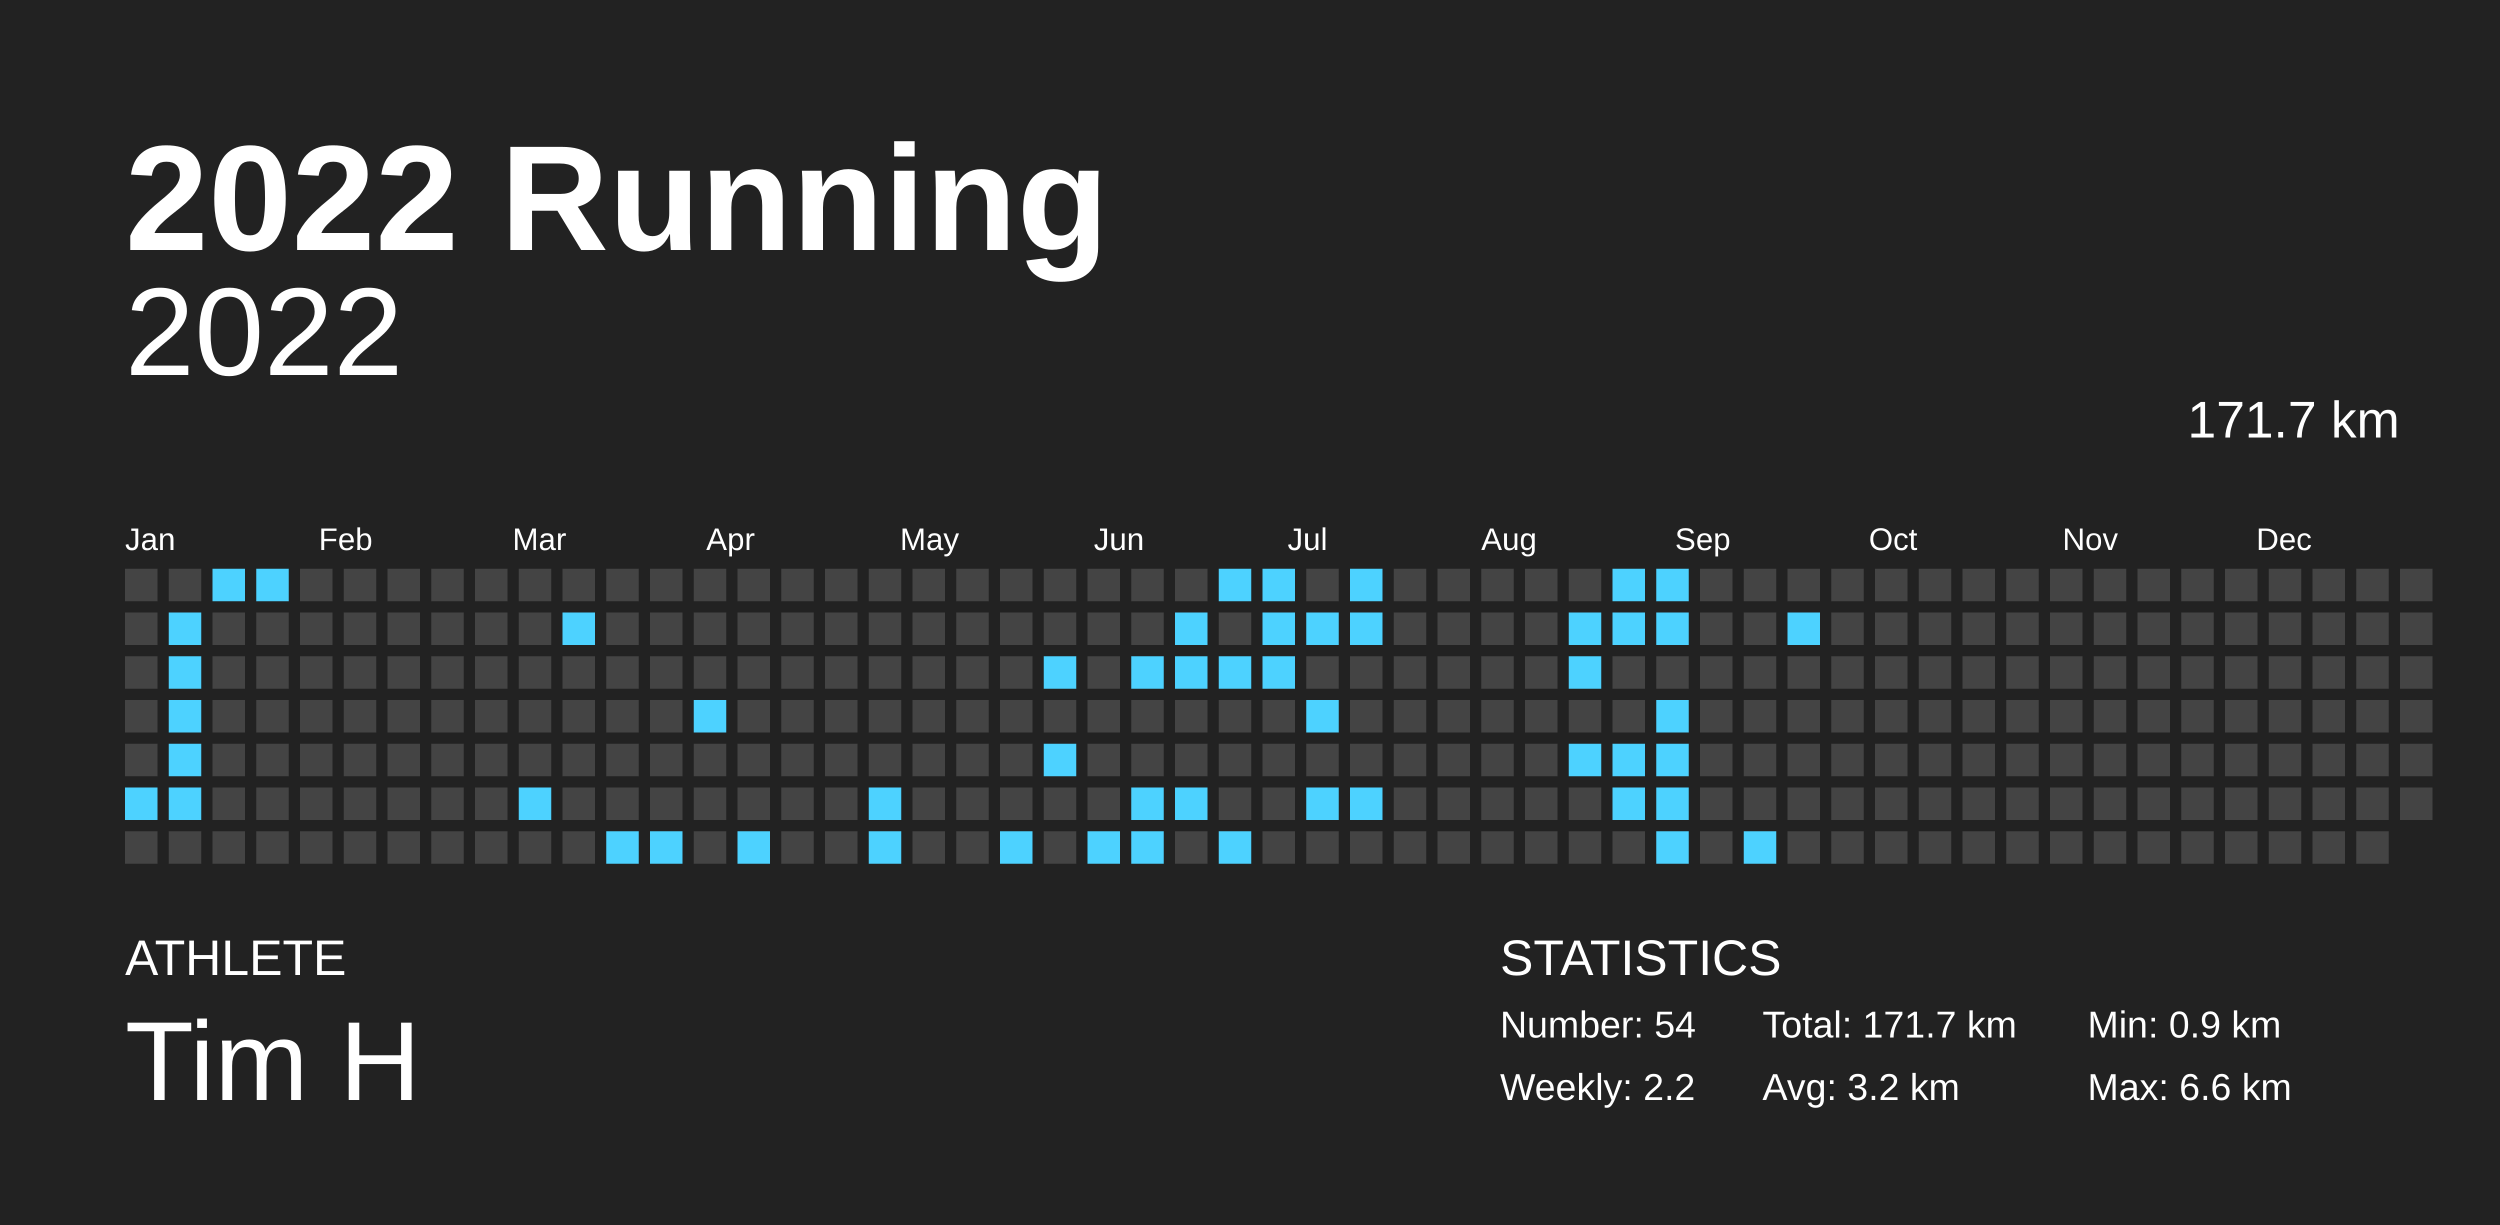
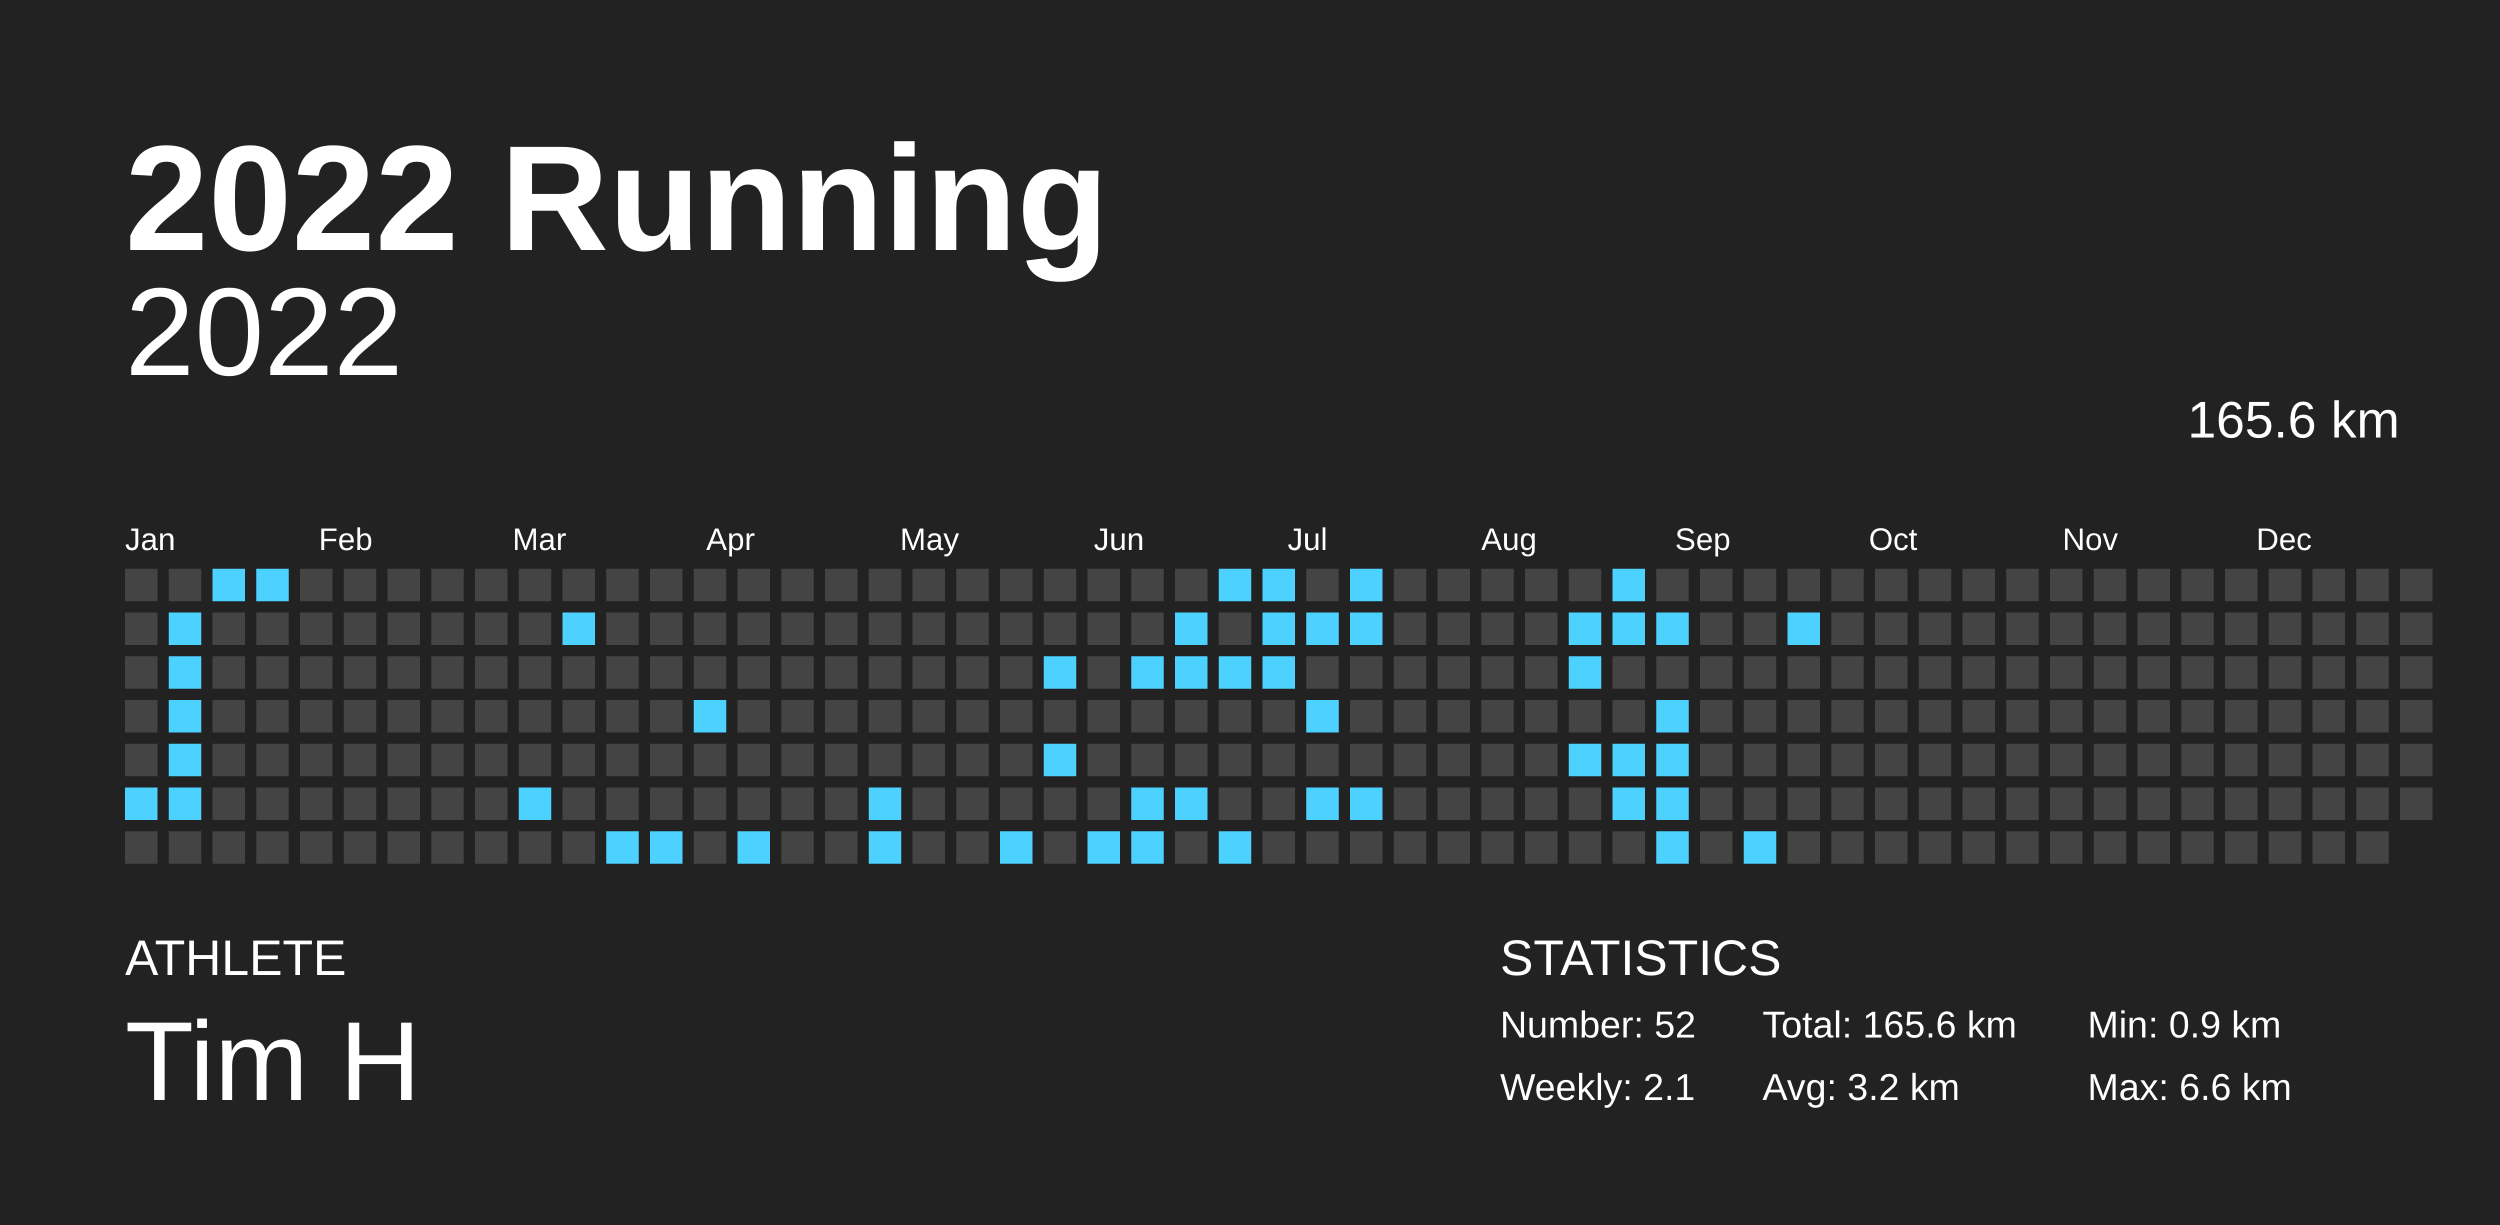
<svg xmlns="http://www.w3.org/2000/svg" baseProfile="full" height="98mm" version="1.1" viewBox="0,0,200,98" width="200mm">
  <defs />
  <rect fill="#222222" height="98" width="200" x="0" y="0" />
  <text fill="#FFFFFF" style="font-size:12px; font-family:Arial; font-weight:bold;" x="10" y="20">2022 Running</text>
  <text fill="#FFFFFF" style="font-size:4px; font-family:Arial" x="10" y="78">ATHLETE</text>
  <text fill="#FFFFFF" style="font-size:9px; font-family:Arial" x="10" y="88">Tim H</text>
  <text fill="#FFFFFF" style="font-size:4px; font-family:Arial" x="120" y="78">STATISTICS</text>
-   <text fill="#FFFFFF" style="font-size:3px; font-family:Arial" x="120" y="83">Number: 54</text>
-   <text fill="#FFFFFF" style="font-size:3px; font-family:Arial" x="120" y="88">Weekly: 2.2</text>
-   <text fill="#FFFFFF" style="font-size:3px; font-family:Arial" x="141" y="83">Total: 171.7 km</text>
+   <text fill="#FFFFFF" style="font-size:3px; font-family:Arial" x="120" y="83">Number: 52</text>
+   <text fill="#FFFFFF" style="font-size:3px; font-family:Arial" x="120" y="88">Weekly: 2.1</text>
+   <text fill="#FFFFFF" style="font-size:3px; font-family:Arial" x="141" y="83">Total: 165.6 km</text>
  <text fill="#FFFFFF" style="font-size:3px; font-family:Arial" x="141" y="88">Avg: 3.2 km</text>
  <text fill="#FFFFFF" style="font-size:3px; font-family:Arial" x="167" y="83">Min: 0.9 km</text>
  <text fill="#FFFFFF" style="font-size:3px; font-family:Arial" x="167" y="88">Max: 6.6 km</text>
  <text alignment-baseline="hanging" fill="#FFFFFF" style="font-size:10.0px; font-family:Arial;" x="10" y="30">2022</text>
-   <text alignment-baseline="hanging" fill="#FFFFFF" style="font-size:4.125px; font-family:Arial;" x="175" y="35">171.7 km</text>
+   <text alignment-baseline="hanging" fill="#FFFFFF" style="font-size:4.125px; font-family:Arial;" x="175" y="35">165.6 km</text>
  <text fill="#FFFFFF" style="font-size:2.5px; font-family:Arial" x="10.0" y="44">Jan</text>
  <text fill="#FFFFFF" style="font-size:2.5px; font-family:Arial" x="25.5" y="44">Feb</text>
  <text fill="#FFFFFF" style="font-size:2.5px; font-family:Arial" x="41.0" y="44">Mar</text>
  <text fill="#FFFFFF" style="font-size:2.5px; font-family:Arial" x="56.5" y="44">Apr</text>
  <text fill="#FFFFFF" style="font-size:2.5px; font-family:Arial" x="72.0" y="44">May</text>
  <text fill="#FFFFFF" style="font-size:2.5px; font-family:Arial" x="87.5" y="44">Jun</text>
  <text fill="#FFFFFF" style="font-size:2.5px; font-family:Arial" x="103.0" y="44">Jul</text>
  <text fill="#FFFFFF" style="font-size:2.5px; font-family:Arial" x="118.5" y="44">Aug</text>
  <text fill="#FFFFFF" style="font-size:2.5px; font-family:Arial" x="134.0" y="44">Sep</text>
  <text fill="#FFFFFF" style="font-size:2.5px; font-family:Arial" x="149.5" y="44">Oct</text>
  <text fill="#FFFFFF" style="font-size:2.5px; font-family:Arial" x="165.0" y="44">Nov</text>
  <text fill="#FFFFFF" style="font-size:2.5px; font-family:Arial" x="180.5" y="44">Dec</text>
  <rect fill="#444444" height="2.6" width="2.6" x="10.0" y="45.5" />
  <rect fill="#444444" height="2.6" width="2.6" x="10.0" y="49.0" />
  <rect fill="#444444" height="2.6" width="2.6" x="10.0" y="52.5" />
  <rect fill="#444444" height="2.6" width="2.6" x="10.0" y="56.0" />
  <rect fill="#444444" height="2.6" width="2.6" x="10.0" y="59.5" />
  <rect fill="#4dd2ff" height="2.6" width="2.6" x="10.0" y="63.0" />
  <rect fill="#444444" height="2.6" width="2.6" x="10.0" y="66.5" />
  <rect fill="#444444" height="2.6" width="2.6" x="13.5" y="45.5" />
  <rect fill="#4dd2ff" height="2.6" width="2.6" x="13.5" y="49.0" />
  <rect fill="#4dd2ff" height="2.6" width="2.6" x="13.5" y="52.5" />
  <rect fill="#4dd2ff" height="2.6" width="2.6" x="13.5" y="56.0" />
  <rect fill="#4dd2ff" height="2.6" width="2.6" x="13.5" y="59.5" />
  <rect fill="#4dd2ff" height="2.6" width="2.6" x="13.5" y="63.0" />
  <rect fill="#444444" height="2.6" width="2.6" x="13.5" y="66.5" />
  <rect fill="#4dd2ff" height="2.6" width="2.6" x="17.0" y="45.5" />
  <rect fill="#444444" height="2.6" width="2.6" x="17.0" y="49.0" />
  <rect fill="#444444" height="2.6" width="2.6" x="17.0" y="52.5" />
  <rect fill="#444444" height="2.6" width="2.6" x="17.0" y="56.0" />
  <rect fill="#444444" height="2.6" width="2.6" x="17.0" y="59.5" />
  <rect fill="#444444" height="2.6" width="2.6" x="17.0" y="63.0" />
  <rect fill="#444444" height="2.6" width="2.6" x="17.0" y="66.5" />
  <rect fill="#4dd2ff" height="2.6" width="2.6" x="20.5" y="45.5" />
  <rect fill="#444444" height="2.6" width="2.6" x="20.5" y="49.0" />
  <rect fill="#444444" height="2.6" width="2.6" x="20.5" y="52.5" />
  <rect fill="#444444" height="2.6" width="2.6" x="20.5" y="56.0" />
  <rect fill="#444444" height="2.6" width="2.6" x="20.5" y="59.5" />
  <rect fill="#444444" height="2.6" width="2.6" x="20.5" y="63.0" />
  <rect fill="#444444" height="2.6" width="2.6" x="20.5" y="66.5" />
  <rect fill="#444444" height="2.6" width="2.6" x="24.0" y="45.5" />
  <rect fill="#444444" height="2.6" width="2.6" x="24.0" y="49.0" />
  <rect fill="#444444" height="2.6" width="2.6" x="24.0" y="52.5" />
  <rect fill="#444444" height="2.6" width="2.6" x="24.0" y="56.0" />
  <rect fill="#444444" height="2.6" width="2.6" x="24.0" y="59.5" />
  <rect fill="#444444" height="2.6" width="2.6" x="24.0" y="63.0" />
  <rect fill="#444444" height="2.6" width="2.6" x="24.0" y="66.5" />
  <rect fill="#444444" height="2.6" width="2.6" x="27.5" y="45.5" />
  <rect fill="#444444" height="2.6" width="2.6" x="27.5" y="49.0" />
  <rect fill="#444444" height="2.6" width="2.6" x="27.5" y="52.5" />
  <rect fill="#444444" height="2.6" width="2.6" x="27.5" y="56.0" />
  <rect fill="#444444" height="2.6" width="2.6" x="27.5" y="59.5" />
  <rect fill="#444444" height="2.6" width="2.6" x="27.5" y="63.0" />
  <rect fill="#444444" height="2.6" width="2.6" x="27.5" y="66.5" />
  <rect fill="#444444" height="2.6" width="2.6" x="31.0" y="45.5" />
  <rect fill="#444444" height="2.6" width="2.6" x="31.0" y="49.0" />
  <rect fill="#444444" height="2.6" width="2.6" x="31.0" y="52.5" />
  <rect fill="#444444" height="2.6" width="2.6" x="31.0" y="56.0" />
  <rect fill="#444444" height="2.6" width="2.6" x="31.0" y="59.5" />
  <rect fill="#444444" height="2.6" width="2.6" x="31.0" y="63.0" />
  <rect fill="#444444" height="2.6" width="2.6" x="31.0" y="66.5" />
  <rect fill="#444444" height="2.6" width="2.6" x="34.5" y="45.5" />
  <rect fill="#444444" height="2.6" width="2.6" x="34.5" y="49.0" />
  <rect fill="#444444" height="2.6" width="2.6" x="34.5" y="52.5" />
  <rect fill="#444444" height="2.6" width="2.6" x="34.5" y="56.0" />
  <rect fill="#444444" height="2.6" width="2.6" x="34.5" y="59.5" />
  <rect fill="#444444" height="2.6" width="2.6" x="34.5" y="63.0" />
  <rect fill="#444444" height="2.6" width="2.6" x="34.5" y="66.5" />
  <rect fill="#444444" height="2.6" width="2.6" x="38.0" y="45.5" />
  <rect fill="#444444" height="2.6" width="2.6" x="38.0" y="49.0" />
  <rect fill="#444444" height="2.6" width="2.6" x="38.0" y="52.5" />
  <rect fill="#444444" height="2.6" width="2.6" x="38.0" y="56.0" />
  <rect fill="#444444" height="2.6" width="2.6" x="38.0" y="59.5" />
  <rect fill="#444444" height="2.6" width="2.6" x="38.0" y="63.0" />
  <rect fill="#444444" height="2.6" width="2.6" x="38.0" y="66.5" />
  <rect fill="#444444" height="2.6" width="2.6" x="41.5" y="45.5" />
  <rect fill="#444444" height="2.6" width="2.6" x="41.5" y="49.0" />
  <rect fill="#444444" height="2.6" width="2.6" x="41.5" y="52.5" />
  <rect fill="#444444" height="2.6" width="2.6" x="41.5" y="56.0" />
  <rect fill="#444444" height="2.6" width="2.6" x="41.5" y="59.5" />
  <rect fill="#4dd2ff" height="2.6" width="2.6" x="41.5" y="63.0" />
  <rect fill="#444444" height="2.6" width="2.6" x="41.5" y="66.5" />
  <rect fill="#444444" height="2.6" width="2.6" x="45.0" y="45.5" />
  <rect fill="#4dd2ff" height="2.6" width="2.6" x="45.0" y="49.0" />
  <rect fill="#444444" height="2.6" width="2.6" x="45.0" y="52.5" />
  <rect fill="#444444" height="2.6" width="2.6" x="45.0" y="56.0" />
  <rect fill="#444444" height="2.6" width="2.6" x="45.0" y="59.5" />
  <rect fill="#444444" height="2.6" width="2.6" x="45.0" y="63.0" />
  <rect fill="#444444" height="2.6" width="2.6" x="45.0" y="66.5" />
  <rect fill="#444444" height="2.6" width="2.6" x="48.5" y="45.5" />
  <rect fill="#444444" height="2.6" width="2.6" x="48.5" y="49.0" />
  <rect fill="#444444" height="2.6" width="2.6" x="48.5" y="52.5" />
  <rect fill="#444444" height="2.6" width="2.6" x="48.5" y="56.0" />
  <rect fill="#444444" height="2.6" width="2.6" x="48.5" y="59.5" />
  <rect fill="#444444" height="2.6" width="2.6" x="48.5" y="63.0" />
  <rect fill="#4dd2ff" height="2.6" width="2.6" x="48.5" y="66.5" />
  <rect fill="#444444" height="2.6" width="2.6" x="52.0" y="45.5" />
  <rect fill="#444444" height="2.6" width="2.6" x="52.0" y="49.0" />
  <rect fill="#444444" height="2.6" width="2.6" x="52.0" y="52.5" />
  <rect fill="#444444" height="2.6" width="2.6" x="52.0" y="56.0" />
  <rect fill="#444444" height="2.6" width="2.6" x="52.0" y="59.5" />
  <rect fill="#444444" height="2.6" width="2.6" x="52.0" y="63.0" />
  <rect fill="#4dd2ff" height="2.6" width="2.6" x="52.0" y="66.5" />
  <rect fill="#444444" height="2.6" width="2.6" x="55.5" y="45.5" />
  <rect fill="#444444" height="2.6" width="2.6" x="55.5" y="49.0" />
  <rect fill="#444444" height="2.6" width="2.6" x="55.5" y="52.5" />
  <rect fill="#4dd2ff" height="2.6" width="2.6" x="55.5" y="56.0" />
  <rect fill="#444444" height="2.6" width="2.6" x="55.5" y="59.5" />
  <rect fill="#444444" height="2.6" width="2.6" x="55.5" y="63.0" />
  <rect fill="#444444" height="2.6" width="2.6" x="55.5" y="66.5" />
  <rect fill="#444444" height="2.6" width="2.6" x="59.0" y="45.5" />
  <rect fill="#444444" height="2.6" width="2.6" x="59.0" y="49.0" />
  <rect fill="#444444" height="2.6" width="2.6" x="59.0" y="52.5" />
  <rect fill="#444444" height="2.6" width="2.6" x="59.0" y="56.0" />
  <rect fill="#444444" height="2.6" width="2.6" x="59.0" y="59.5" />
  <rect fill="#444444" height="2.6" width="2.6" x="59.0" y="63.0" />
  <rect fill="#4dd2ff" height="2.6" width="2.6" x="59.0" y="66.5" />
  <rect fill="#444444" height="2.6" width="2.6" x="62.5" y="45.5" />
  <rect fill="#444444" height="2.6" width="2.6" x="62.5" y="49.0" />
  <rect fill="#444444" height="2.6" width="2.6" x="62.5" y="52.5" />
  <rect fill="#444444" height="2.6" width="2.6" x="62.5" y="56.0" />
  <rect fill="#444444" height="2.6" width="2.6" x="62.5" y="59.5" />
  <rect fill="#444444" height="2.6" width="2.6" x="62.5" y="63.0" />
  <rect fill="#444444" height="2.6" width="2.6" x="62.5" y="66.5" />
  <rect fill="#444444" height="2.6" width="2.6" x="66.0" y="45.5" />
  <rect fill="#444444" height="2.6" width="2.6" x="66.0" y="49.0" />
  <rect fill="#444444" height="2.6" width="2.6" x="66.0" y="52.5" />
  <rect fill="#444444" height="2.6" width="2.6" x="66.0" y="56.0" />
  <rect fill="#444444" height="2.6" width="2.6" x="66.0" y="59.5" />
  <rect fill="#444444" height="2.6" width="2.6" x="66.0" y="63.0" />
  <rect fill="#444444" height="2.6" width="2.6" x="66.0" y="66.5" />
  <rect fill="#444444" height="2.6" width="2.6" x="69.5" y="45.5" />
  <rect fill="#444444" height="2.6" width="2.6" x="69.5" y="49.0" />
  <rect fill="#444444" height="2.6" width="2.6" x="69.5" y="52.5" />
  <rect fill="#444444" height="2.6" width="2.6" x="69.5" y="56.0" />
  <rect fill="#444444" height="2.6" width="2.6" x="69.5" y="59.5" />
  <rect fill="#4dd2ff" height="2.6" width="2.6" x="69.5" y="63.0" />
  <rect fill="#4dd2ff" height="2.6" width="2.6" x="69.5" y="66.5" />
  <rect fill="#444444" height="2.6" width="2.6" x="73.0" y="45.5" />
  <rect fill="#444444" height="2.6" width="2.6" x="73.0" y="49.0" />
  <rect fill="#444444" height="2.6" width="2.6" x="73.0" y="52.5" />
  <rect fill="#444444" height="2.6" width="2.6" x="73.0" y="56.0" />
  <rect fill="#444444" height="2.6" width="2.6" x="73.0" y="59.5" />
  <rect fill="#444444" height="2.6" width="2.6" x="73.0" y="63.0" />
  <rect fill="#444444" height="2.6" width="2.6" x="73.0" y="66.5" />
  <rect fill="#444444" height="2.6" width="2.6" x="76.5" y="45.5" />
  <rect fill="#444444" height="2.6" width="2.6" x="76.5" y="49.0" />
  <rect fill="#444444" height="2.6" width="2.6" x="76.5" y="52.5" />
  <rect fill="#444444" height="2.6" width="2.6" x="76.5" y="56.0" />
  <rect fill="#444444" height="2.6" width="2.6" x="76.5" y="59.5" />
  <rect fill="#444444" height="2.6" width="2.6" x="76.5" y="63.0" />
  <rect fill="#444444" height="2.6" width="2.6" x="76.5" y="66.5" />
  <rect fill="#444444" height="2.6" width="2.6" x="80.0" y="45.5" />
  <rect fill="#444444" height="2.6" width="2.6" x="80.0" y="49.0" />
  <rect fill="#444444" height="2.6" width="2.6" x="80.0" y="52.5" />
  <rect fill="#444444" height="2.6" width="2.6" x="80.0" y="56.0" />
  <rect fill="#444444" height="2.6" width="2.6" x="80.0" y="59.5" />
  <rect fill="#444444" height="2.6" width="2.6" x="80.0" y="63.0" />
  <rect fill="#4dd2ff" height="2.6" width="2.6" x="80.0" y="66.5" />
  <rect fill="#444444" height="2.6" width="2.6" x="83.5" y="45.5" />
  <rect fill="#444444" height="2.6" width="2.6" x="83.5" y="49.0" />
  <rect fill="#4dd2ff" height="2.6" width="2.6" x="83.5" y="52.5" />
  <rect fill="#444444" height="2.6" width="2.6" x="83.5" y="56.0" />
  <rect fill="#4dd2ff" height="2.6" width="2.6" x="83.5" y="59.5" />
  <rect fill="#444444" height="2.6" width="2.6" x="83.5" y="63.0" />
  <rect fill="#444444" height="2.6" width="2.6" x="83.5" y="66.5" />
  <rect fill="#444444" height="2.6" width="2.6" x="87.0" y="45.5" />
  <rect fill="#444444" height="2.6" width="2.6" x="87.0" y="49.0" />
  <rect fill="#444444" height="2.6" width="2.6" x="87.0" y="52.5" />
  <rect fill="#444444" height="2.6" width="2.6" x="87.0" y="56.0" />
  <rect fill="#444444" height="2.6" width="2.6" x="87.0" y="59.5" />
  <rect fill="#444444" height="2.6" width="2.6" x="87.0" y="63.0" />
  <rect fill="#4dd2ff" height="2.6" width="2.6" x="87.0" y="66.5" />
  <rect fill="#444444" height="2.6" width="2.6" x="90.5" y="45.5" />
  <rect fill="#444444" height="2.6" width="2.6" x="90.5" y="49.0" />
  <rect fill="#4dd2ff" height="2.6" width="2.6" x="90.5" y="52.5" />
  <rect fill="#444444" height="2.6" width="2.6" x="90.5" y="56.0" />
  <rect fill="#444444" height="2.6" width="2.6" x="90.5" y="59.5" />
  <rect fill="#4dd2ff" height="2.6" width="2.6" x="90.5" y="63.0" />
  <rect fill="#4dd2ff" height="2.6" width="2.6" x="90.5" y="66.5" />
  <rect fill="#444444" height="2.6" width="2.6" x="94.0" y="45.5" />
  <rect fill="#4dd2ff" height="2.6" width="2.6" x="94.0" y="49.0" />
  <rect fill="#4dd2ff" height="2.6" width="2.6" x="94.0" y="52.5" />
  <rect fill="#444444" height="2.6" width="2.6" x="94.0" y="56.0" />
  <rect fill="#444444" height="2.6" width="2.6" x="94.0" y="59.5" />
  <rect fill="#4dd2ff" height="2.6" width="2.6" x="94.0" y="63.0" />
  <rect fill="#444444" height="2.6" width="2.6" x="94.0" y="66.5" />
  <rect fill="#4dd2ff" height="2.6" width="2.6" x="97.5" y="45.5" />
  <rect fill="#444444" height="2.6" width="2.6" x="97.5" y="49.0" />
  <rect fill="#4dd2ff" height="2.6" width="2.6" x="97.5" y="52.5" />
  <rect fill="#444444" height="2.6" width="2.6" x="97.5" y="56.0" />
  <rect fill="#444444" height="2.6" width="2.6" x="97.5" y="59.5" />
  <rect fill="#444444" height="2.6" width="2.6" x="97.5" y="63.0" />
  <rect fill="#4dd2ff" height="2.6" width="2.6" x="97.5" y="66.5" />
  <rect fill="#4dd2ff" height="2.6" width="2.6" x="101.0" y="45.5" />
  <rect fill="#4dd2ff" height="2.6" width="2.6" x="101.0" y="49.0" />
  <rect fill="#4dd2ff" height="2.6" width="2.6" x="101.0" y="52.5" />
  <rect fill="#444444" height="2.6" width="2.6" x="101.0" y="56.0" />
  <rect fill="#444444" height="2.6" width="2.6" x="101.0" y="59.5" />
  <rect fill="#444444" height="2.6" width="2.6" x="101.0" y="63.0" />
  <rect fill="#444444" height="2.6" width="2.6" x="101.0" y="66.5" />
  <rect fill="#444444" height="2.6" width="2.6" x="104.5" y="45.5" />
  <rect fill="#4dd2ff" height="2.6" width="2.6" x="104.5" y="49.0" />
  <rect fill="#444444" height="2.6" width="2.6" x="104.5" y="52.5" />
  <rect fill="#4dd2ff" height="2.6" width="2.6" x="104.5" y="56.0" />
  <rect fill="#444444" height="2.6" width="2.6" x="104.5" y="59.5" />
  <rect fill="#4dd2ff" height="2.6" width="2.6" x="104.5" y="63.0" />
  <rect fill="#444444" height="2.6" width="2.6" x="104.5" y="66.5" />
  <rect fill="#4dd2ff" height="2.6" width="2.6" x="108.0" y="45.5" />
  <rect fill="#4dd2ff" height="2.6" width="2.6" x="108.0" y="49.0" />
  <rect fill="#444444" height="2.6" width="2.6" x="108.0" y="52.5" />
  <rect fill="#444444" height="2.6" width="2.6" x="108.0" y="56.0" />
  <rect fill="#444444" height="2.6" width="2.6" x="108.0" y="59.5" />
  <rect fill="#4dd2ff" height="2.6" width="2.6" x="108.0" y="63.0" />
  <rect fill="#444444" height="2.6" width="2.6" x="108.0" y="66.5" />
  <rect fill="#444444" height="2.6" width="2.6" x="111.5" y="45.5" />
  <rect fill="#444444" height="2.6" width="2.6" x="111.5" y="49.0" />
  <rect fill="#444444" height="2.6" width="2.6" x="111.5" y="52.5" />
  <rect fill="#444444" height="2.6" width="2.6" x="111.5" y="56.0" />
  <rect fill="#444444" height="2.6" width="2.6" x="111.5" y="59.5" />
  <rect fill="#444444" height="2.6" width="2.6" x="111.5" y="63.0" />
  <rect fill="#444444" height="2.6" width="2.6" x="111.5" y="66.5" />
  <rect fill="#444444" height="2.6" width="2.6" x="115.0" y="45.5" />
  <rect fill="#444444" height="2.6" width="2.6" x="115.0" y="49.0" />
  <rect fill="#444444" height="2.6" width="2.6" x="115.0" y="52.5" />
  <rect fill="#444444" height="2.6" width="2.6" x="115.0" y="56.0" />
  <rect fill="#444444" height="2.6" width="2.6" x="115.0" y="59.5" />
  <rect fill="#444444" height="2.6" width="2.6" x="115.0" y="63.0" />
  <rect fill="#444444" height="2.6" width="2.6" x="115.0" y="66.5" />
  <rect fill="#444444" height="2.6" width="2.6" x="118.5" y="45.5" />
  <rect fill="#444444" height="2.6" width="2.6" x="118.5" y="49.0" />
  <rect fill="#444444" height="2.6" width="2.6" x="118.5" y="52.5" />
  <rect fill="#444444" height="2.6" width="2.6" x="118.5" y="56.0" />
  <rect fill="#444444" height="2.6" width="2.6" x="118.5" y="59.5" />
  <rect fill="#444444" height="2.6" width="2.6" x="118.5" y="63.0" />
  <rect fill="#444444" height="2.6" width="2.6" x="118.5" y="66.5" />
  <rect fill="#444444" height="2.6" width="2.6" x="122.0" y="45.5" />
  <rect fill="#444444" height="2.6" width="2.6" x="122.0" y="49.0" />
  <rect fill="#444444" height="2.6" width="2.6" x="122.0" y="52.5" />
  <rect fill="#444444" height="2.6" width="2.6" x="122.0" y="56.0" />
  <rect fill="#444444" height="2.6" width="2.6" x="122.0" y="59.5" />
  <rect fill="#444444" height="2.6" width="2.6" x="122.0" y="63.0" />
  <rect fill="#444444" height="2.6" width="2.6" x="122.0" y="66.5" />
  <rect fill="#444444" height="2.6" width="2.6" x="125.5" y="45.5" />
  <rect fill="#4dd2ff" height="2.6" width="2.6" x="125.5" y="49.0" />
  <rect fill="#4dd2ff" height="2.6" width="2.6" x="125.5" y="52.5" />
  <rect fill="#444444" height="2.6" width="2.6" x="125.5" y="56.0" />
  <rect fill="#4dd2ff" height="2.6" width="2.6" x="125.5" y="59.5" />
  <rect fill="#444444" height="2.6" width="2.6" x="125.5" y="63.0" />
  <rect fill="#444444" height="2.6" width="2.6" x="125.5" y="66.5" />
  <rect fill="#4dd2ff" height="2.6" width="2.6" x="129.0" y="45.5" />
  <rect fill="#4dd2ff" height="2.6" width="2.6" x="129.0" y="49.0" />
  <rect fill="#444444" height="2.6" width="2.6" x="129.0" y="52.5" />
  <rect fill="#444444" height="2.6" width="2.6" x="129.0" y="56.0" />
  <rect fill="#4dd2ff" height="2.6" width="2.6" x="129.0" y="59.5" />
  <rect fill="#4dd2ff" height="2.6" width="2.6" x="129.0" y="63.0" />
  <rect fill="#444444" height="2.6" width="2.6" x="129.0" y="66.5" />
-   <rect fill="#4dd2ff" height="2.6" width="2.6" x="132.5" y="45.5" />
+   <rect fill="#444444" height="2.6" width="2.6" x="132.5" y="45.5" />
  <rect fill="#4dd2ff" height="2.6" width="2.6" x="132.5" y="49.0" />
  <rect fill="#444444" height="2.6" width="2.6" x="132.5" y="52.5" />
  <rect fill="#4dd2ff" height="2.6" width="2.6" x="132.5" y="56.0" />
  <rect fill="#4dd2ff" height="2.6" width="2.6" x="132.5" y="59.5" />
  <rect fill="#4dd2ff" height="2.6" width="2.6" x="132.5" y="63.0" />
  <rect fill="#4dd2ff" height="2.6" width="2.6" x="132.5" y="66.5" />
  <rect fill="#444444" height="2.6" width="2.6" x="136.0" y="45.5" />
  <rect fill="#444444" height="2.6" width="2.6" x="136.0" y="49.0" />
  <rect fill="#444444" height="2.6" width="2.6" x="136.0" y="52.5" />
  <rect fill="#444444" height="2.6" width="2.6" x="136.0" y="56.0" />
  <rect fill="#444444" height="2.6" width="2.6" x="136.0" y="59.5" />
  <rect fill="#444444" height="2.6" width="2.6" x="136.0" y="63.0" />
  <rect fill="#444444" height="2.6" width="2.6" x="136.0" y="66.5" />
  <rect fill="#444444" height="2.6" width="2.6" x="139.5" y="45.5" />
  <rect fill="#444444" height="2.6" width="2.6" x="139.5" y="49.0" />
  <rect fill="#444444" height="2.6" width="2.6" x="139.5" y="52.5" />
  <rect fill="#444444" height="2.6" width="2.6" x="139.5" y="56.0" />
  <rect fill="#444444" height="2.6" width="2.6" x="139.5" y="59.5" />
  <rect fill="#444444" height="2.6" width="2.6" x="139.5" y="63.0" />
  <rect fill="#4dd2ff" height="2.6" width="2.6" x="139.5" y="66.5" />
  <rect fill="#444444" height="2.6" width="2.6" x="143.0" y="45.5" />
  <rect fill="#4dd2ff" height="2.6" width="2.6" x="143.0" y="49.0" />
  <rect fill="#444444" height="2.6" width="2.6" x="143.0" y="52.5" />
  <rect fill="#444444" height="2.6" width="2.6" x="143.0" y="56.0" />
  <rect fill="#444444" height="2.6" width="2.6" x="143.0" y="59.5" />
  <rect fill="#444444" height="2.6" width="2.6" x="143.0" y="63.0" />
  <rect fill="#444444" height="2.6" width="2.6" x="143.0" y="66.5" />
  <rect fill="#444444" height="2.6" width="2.6" x="146.5" y="45.5" />
  <rect fill="#444444" height="2.6" width="2.6" x="146.5" y="49.0" />
  <rect fill="#444444" height="2.6" width="2.6" x="146.5" y="52.5" />
  <rect fill="#444444" height="2.6" width="2.6" x="146.5" y="56.0" />
  <rect fill="#444444" height="2.6" width="2.6" x="146.5" y="59.5" />
  <rect fill="#444444" height="2.6" width="2.6" x="146.5" y="63.0" />
  <rect fill="#444444" height="2.6" width="2.6" x="146.5" y="66.5" />
  <rect fill="#444444" height="2.6" width="2.6" x="150.0" y="45.5" />
  <rect fill="#444444" height="2.6" width="2.6" x="150.0" y="49.0" />
  <rect fill="#444444" height="2.6" width="2.6" x="150.0" y="52.5" />
  <rect fill="#444444" height="2.6" width="2.6" x="150.0" y="56.0" />
  <rect fill="#444444" height="2.6" width="2.6" x="150.0" y="59.5" />
  <rect fill="#444444" height="2.6" width="2.6" x="150.0" y="63.0" />
  <rect fill="#444444" height="2.6" width="2.6" x="150.0" y="66.5" />
  <rect fill="#444444" height="2.6" width="2.6" x="153.5" y="45.5" />
  <rect fill="#444444" height="2.6" width="2.6" x="153.5" y="49.0" />
  <rect fill="#444444" height="2.6" width="2.6" x="153.5" y="52.5" />
  <rect fill="#444444" height="2.6" width="2.6" x="153.5" y="56.0" />
  <rect fill="#444444" height="2.6" width="2.6" x="153.5" y="59.5" />
  <rect fill="#444444" height="2.6" width="2.6" x="153.5" y="63.0" />
  <rect fill="#444444" height="2.6" width="2.6" x="153.5" y="66.5" />
  <rect fill="#444444" height="2.6" width="2.6" x="157.0" y="45.5" />
  <rect fill="#444444" height="2.6" width="2.6" x="157.0" y="49.0" />
  <rect fill="#444444" height="2.6" width="2.6" x="157.0" y="52.5" />
  <rect fill="#444444" height="2.6" width="2.6" x="157.0" y="56.0" />
  <rect fill="#444444" height="2.6" width="2.6" x="157.0" y="59.5" />
  <rect fill="#444444" height="2.6" width="2.6" x="157.0" y="63.0" />
  <rect fill="#444444" height="2.6" width="2.6" x="157.0" y="66.5" />
  <rect fill="#444444" height="2.6" width="2.6" x="160.5" y="45.5" />
  <rect fill="#444444" height="2.6" width="2.6" x="160.5" y="49.0" />
  <rect fill="#444444" height="2.6" width="2.6" x="160.5" y="52.5" />
  <rect fill="#444444" height="2.6" width="2.6" x="160.5" y="56.0" />
  <rect fill="#444444" height="2.6" width="2.6" x="160.5" y="59.5" />
  <rect fill="#444444" height="2.6" width="2.6" x="160.5" y="63.0" />
  <rect fill="#444444" height="2.6" width="2.6" x="160.5" y="66.5" />
  <rect fill="#444444" height="2.6" width="2.6" x="164.0" y="45.5" />
  <rect fill="#444444" height="2.6" width="2.6" x="164.0" y="49.0" />
  <rect fill="#444444" height="2.6" width="2.6" x="164.0" y="52.5" />
  <rect fill="#444444" height="2.6" width="2.6" x="164.0" y="56.0" />
  <rect fill="#444444" height="2.6" width="2.6" x="164.0" y="59.5" />
  <rect fill="#444444" height="2.6" width="2.6" x="164.0" y="63.0" />
  <rect fill="#444444" height="2.6" width="2.6" x="164.0" y="66.5" />
  <rect fill="#444444" height="2.6" width="2.6" x="167.5" y="45.5" />
  <rect fill="#444444" height="2.6" width="2.6" x="167.5" y="49.0" />
  <rect fill="#444444" height="2.6" width="2.6" x="167.5" y="52.5" />
  <rect fill="#444444" height="2.6" width="2.6" x="167.5" y="56.0" />
  <rect fill="#444444" height="2.6" width="2.6" x="167.5" y="59.5" />
  <rect fill="#444444" height="2.6" width="2.6" x="167.5" y="63.0" />
  <rect fill="#444444" height="2.6" width="2.6" x="167.5" y="66.5" />
  <rect fill="#444444" height="2.6" width="2.6" x="171.0" y="45.5" />
  <rect fill="#444444" height="2.6" width="2.6" x="171.0" y="49.0" />
  <rect fill="#444444" height="2.6" width="2.6" x="171.0" y="52.5" />
  <rect fill="#444444" height="2.6" width="2.6" x="171.0" y="56.0" />
  <rect fill="#444444" height="2.6" width="2.6" x="171.0" y="59.5" />
  <rect fill="#444444" height="2.6" width="2.6" x="171.0" y="63.0" />
  <rect fill="#444444" height="2.6" width="2.6" x="171.0" y="66.5" />
  <rect fill="#444444" height="2.6" width="2.6" x="174.5" y="45.5" />
  <rect fill="#444444" height="2.6" width="2.6" x="174.5" y="49.0" />
  <rect fill="#444444" height="2.6" width="2.6" x="174.5" y="52.5" />
  <rect fill="#444444" height="2.6" width="2.6" x="174.5" y="56.0" />
  <rect fill="#444444" height="2.6" width="2.6" x="174.5" y="59.5" />
  <rect fill="#444444" height="2.6" width="2.6" x="174.5" y="63.0" />
  <rect fill="#444444" height="2.6" width="2.6" x="174.5" y="66.5" />
  <rect fill="#444444" height="2.6" width="2.6" x="178.0" y="45.5" />
  <rect fill="#444444" height="2.6" width="2.6" x="178.0" y="49.0" />
  <rect fill="#444444" height="2.6" width="2.6" x="178.0" y="52.5" />
  <rect fill="#444444" height="2.6" width="2.6" x="178.0" y="56.0" />
  <rect fill="#444444" height="2.6" width="2.6" x="178.0" y="59.5" />
  <rect fill="#444444" height="2.6" width="2.6" x="178.0" y="63.0" />
  <rect fill="#444444" height="2.6" width="2.6" x="178.0" y="66.5" />
  <rect fill="#444444" height="2.6" width="2.6" x="181.5" y="45.5" />
  <rect fill="#444444" height="2.6" width="2.6" x="181.5" y="49.0" />
  <rect fill="#444444" height="2.6" width="2.6" x="181.5" y="52.5" />
  <rect fill="#444444" height="2.6" width="2.6" x="181.5" y="56.0" />
  <rect fill="#444444" height="2.6" width="2.6" x="181.5" y="59.5" />
  <rect fill="#444444" height="2.6" width="2.6" x="181.5" y="63.0" />
  <rect fill="#444444" height="2.6" width="2.6" x="181.5" y="66.5" />
  <rect fill="#444444" height="2.6" width="2.6" x="185.0" y="45.5" />
  <rect fill="#444444" height="2.6" width="2.6" x="185.0" y="49.0" />
  <rect fill="#444444" height="2.6" width="2.6" x="185.0" y="52.5" />
  <rect fill="#444444" height="2.6" width="2.6" x="185.0" y="56.0" />
  <rect fill="#444444" height="2.6" width="2.6" x="185.0" y="59.5" />
  <rect fill="#444444" height="2.6" width="2.6" x="185.0" y="63.0" />
  <rect fill="#444444" height="2.6" width="2.6" x="185.0" y="66.5" />
  <rect fill="#444444" height="2.6" width="2.6" x="188.5" y="45.5" />
  <rect fill="#444444" height="2.6" width="2.6" x="188.5" y="49.0" />
  <rect fill="#444444" height="2.6" width="2.6" x="188.5" y="52.5" />
  <rect fill="#444444" height="2.6" width="2.6" x="188.5" y="56.0" />
  <rect fill="#444444" height="2.6" width="2.6" x="188.5" y="59.5" />
  <rect fill="#444444" height="2.6" width="2.6" x="188.5" y="63.0" />
  <rect fill="#444444" height="2.6" width="2.6" x="188.5" y="66.5" />
  <rect fill="#444444" height="2.6" width="2.6" x="192.0" y="45.5" />
  <rect fill="#444444" height="2.6" width="2.6" x="192.0" y="49.0" />
  <rect fill="#444444" height="2.6" width="2.6" x="192.0" y="52.5" />
  <rect fill="#444444" height="2.6" width="2.6" x="192.0" y="56.0" />
  <rect fill="#444444" height="2.6" width="2.6" x="192.0" y="59.5" />
  <rect fill="#444444" height="2.6" width="2.6" x="192.0" y="63.0" />
</svg>
